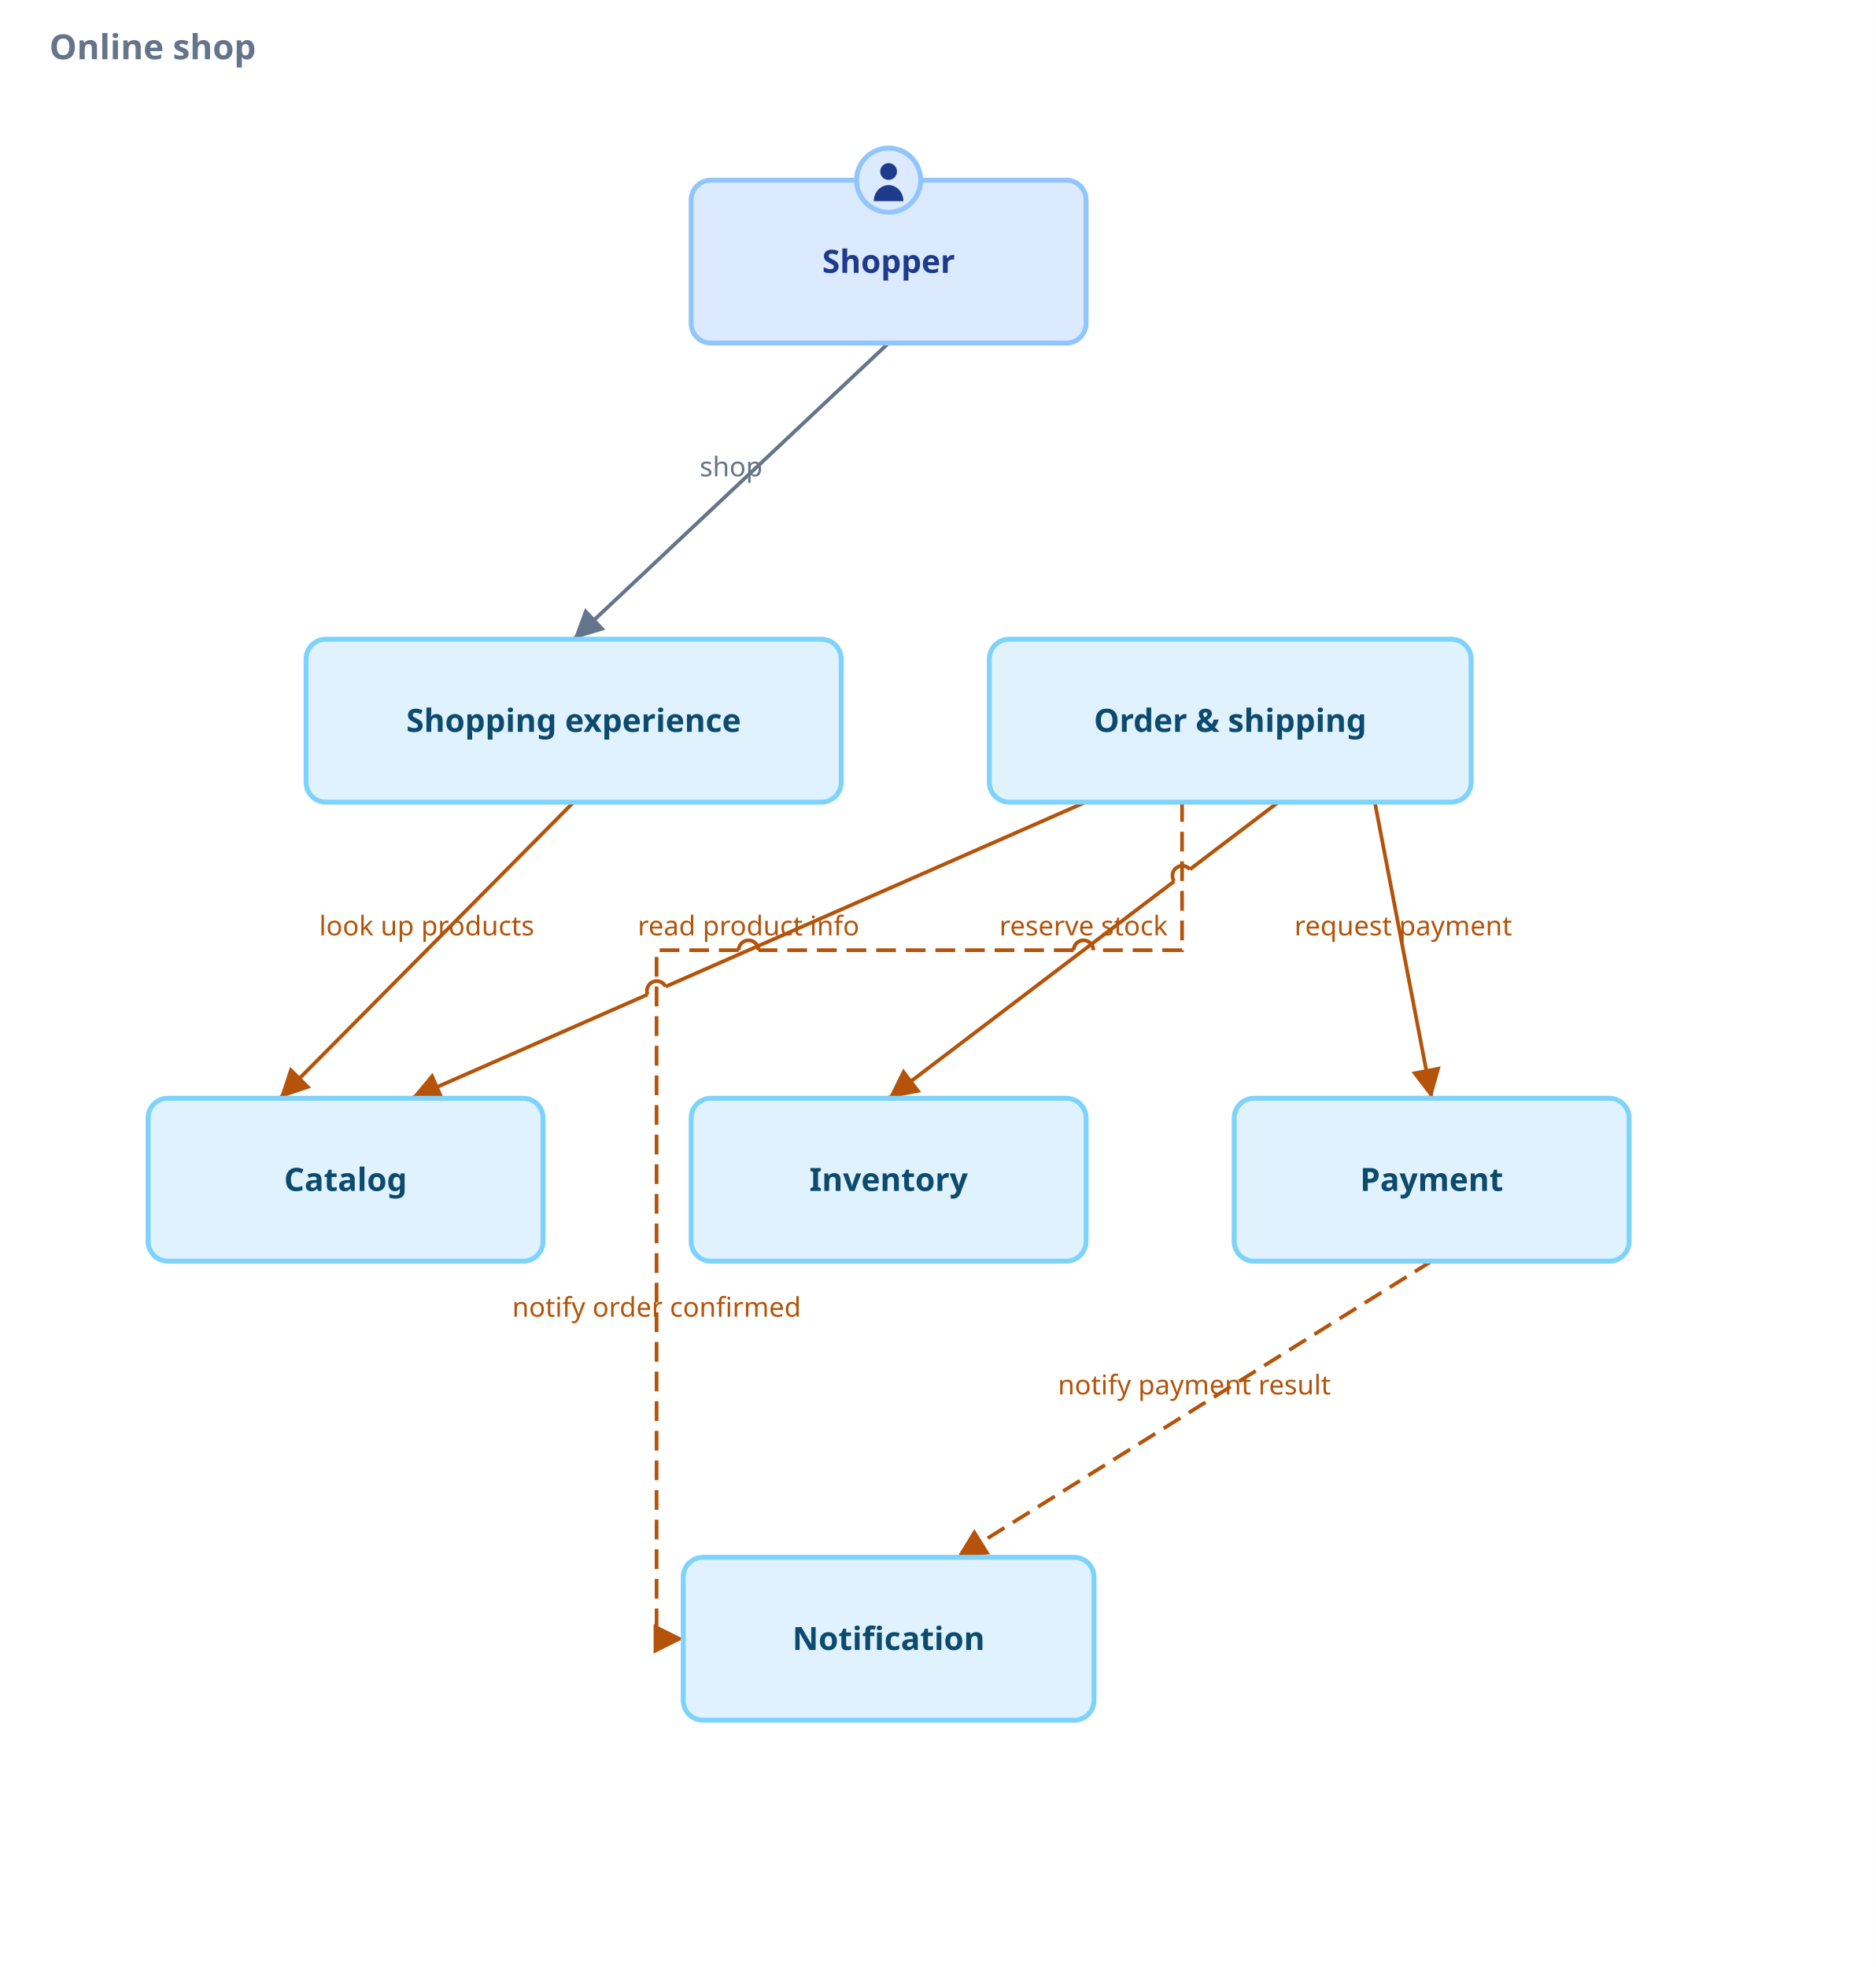
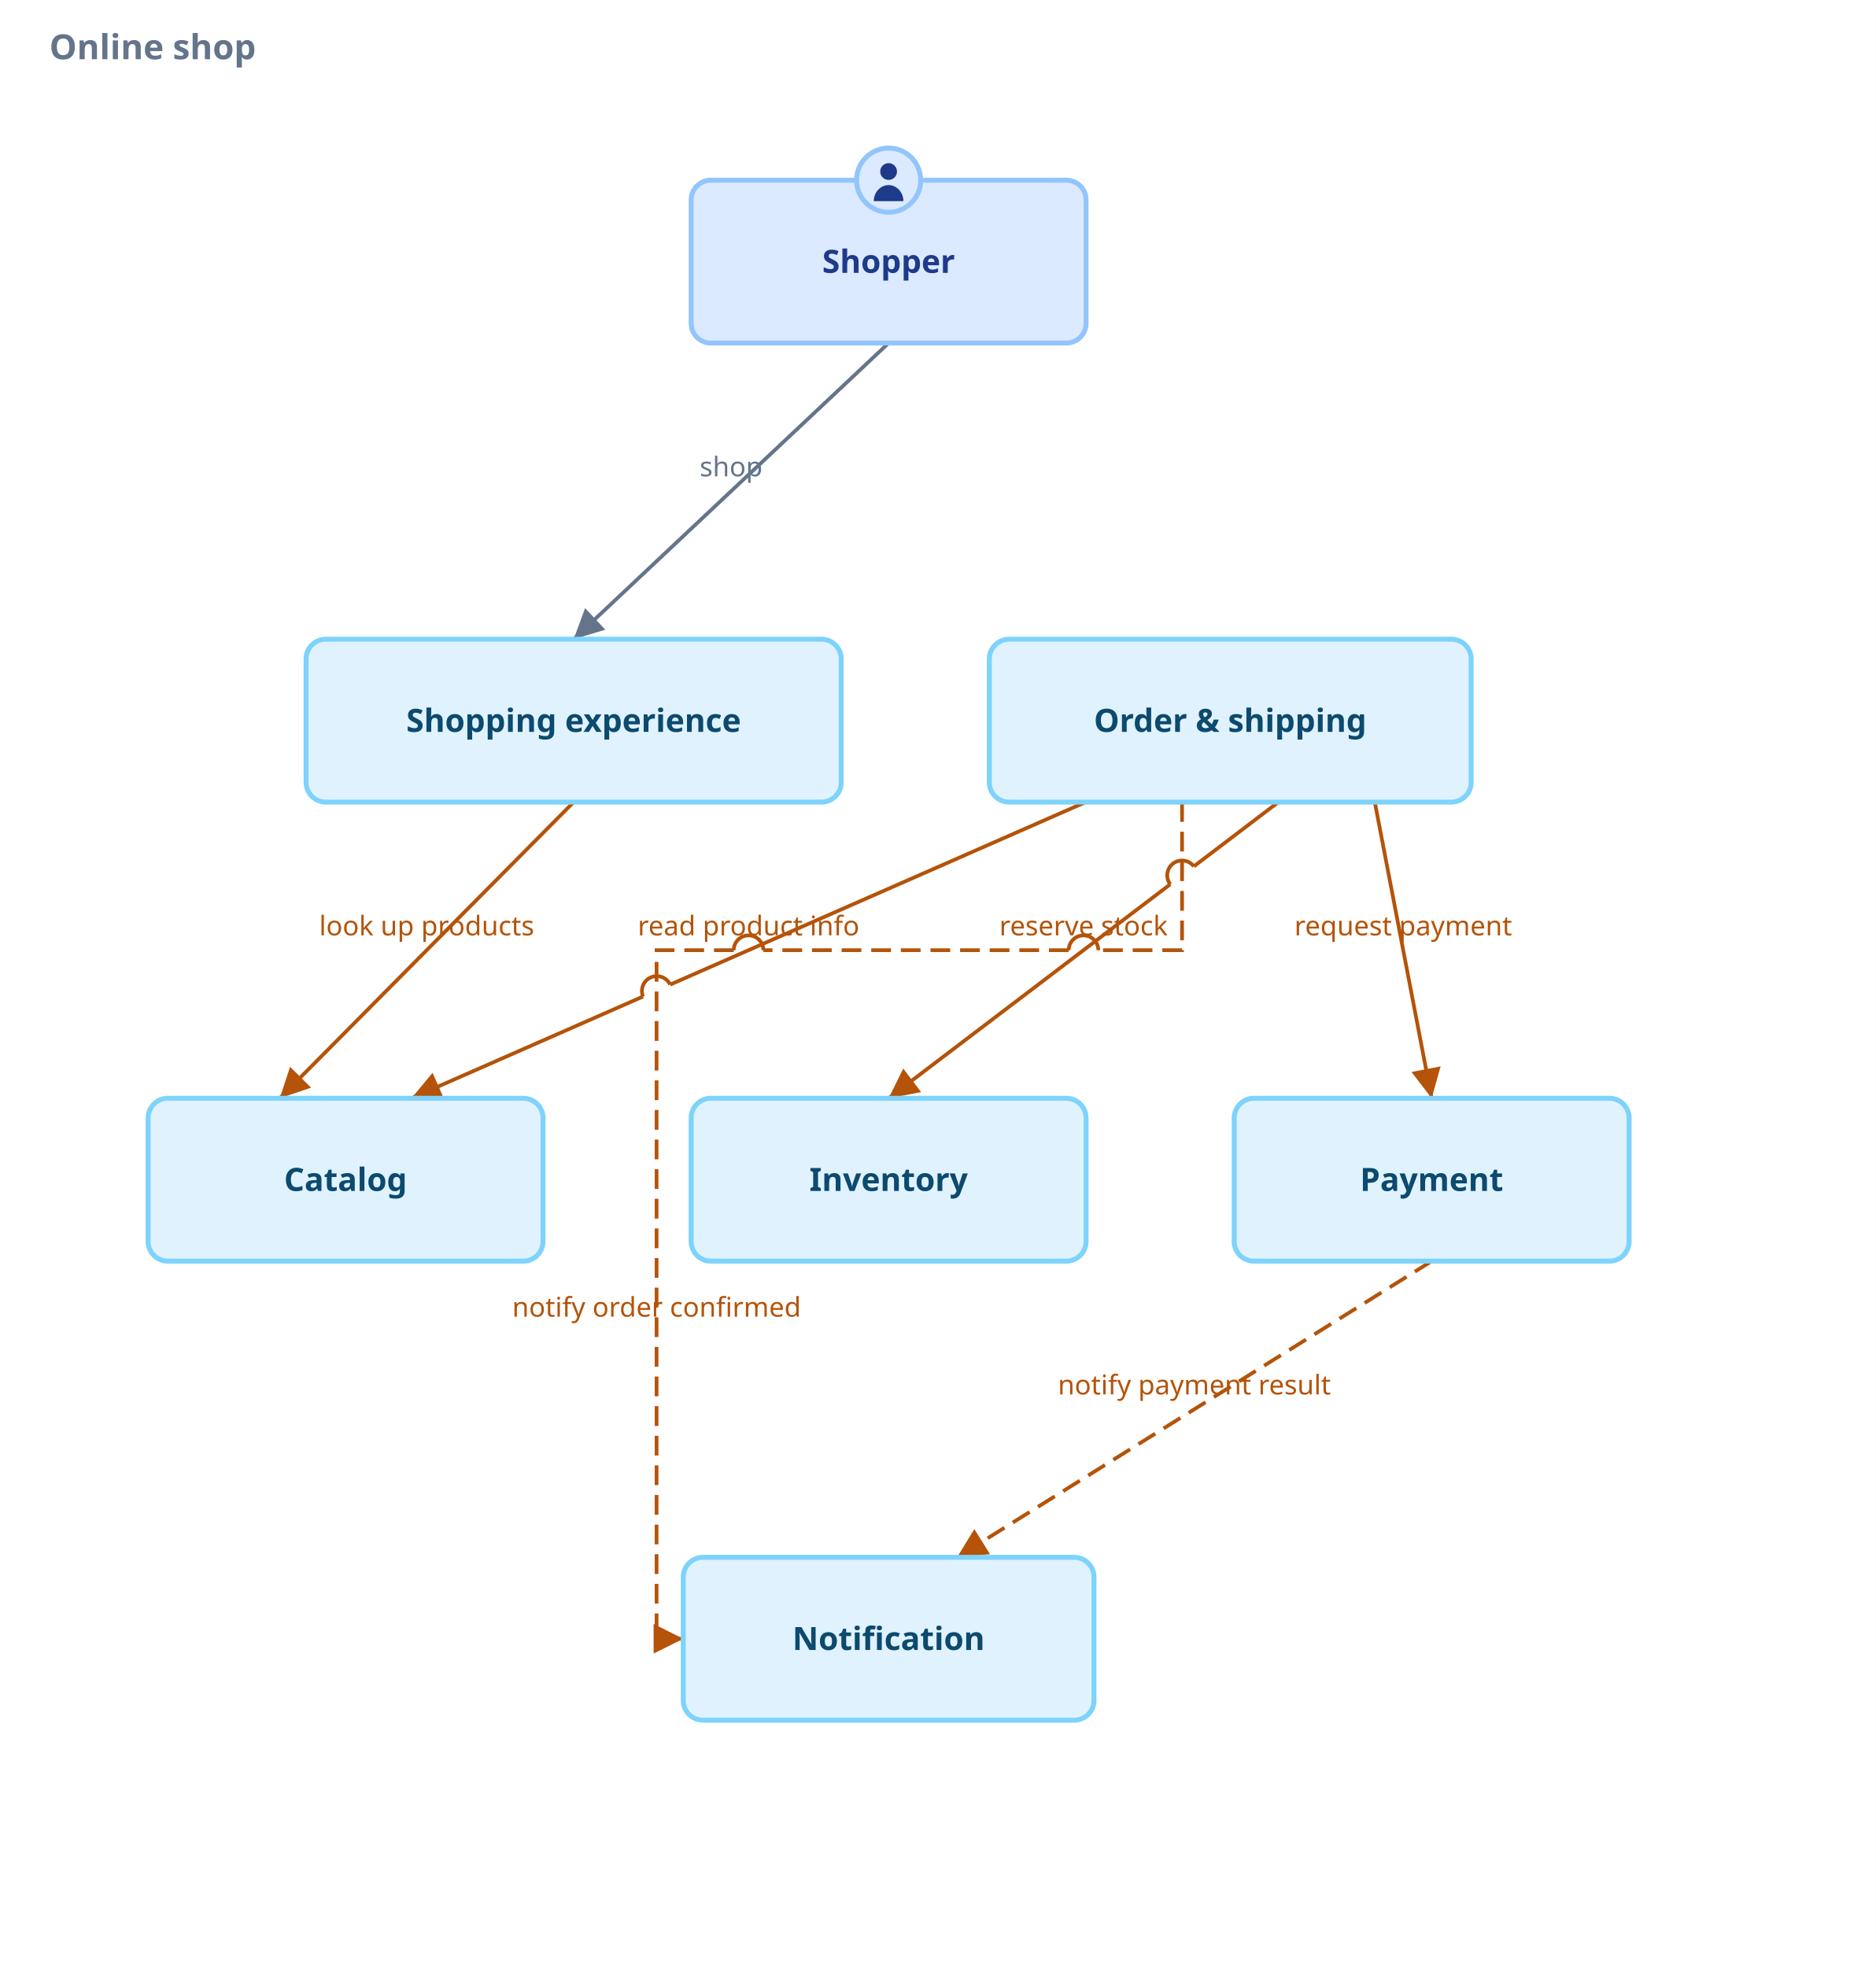
<svg xmlns="http://www.w3.org/2000/svg" viewBox="0 0 760 797" width="760" height="797">
  <defs>
    <marker id="arrow-default" viewBox="0 0 10 10" refX="10" refY="5" markerWidth="8" markerHeight="8" orient="auto-start-reverse">
      <path d="M 0 0 L 10 5 L 0 10 z" fill="#64748B" />
    </marker>
    <marker id="arrow-0" viewBox="0 0 10 10" refX="10" refY="5" markerWidth="8" markerHeight="8" orient="auto-start-reverse">
      <path d="M 0 0 L 10 5 L 0 10 z" fill="#B45309" />
    </marker>
  </defs>
  <rect width="760" height="797" fill="#FFFFFF" rx="0" />
  <text x="20" y="24" fill="#64748B" font-size="14px" font-family="sans-serif" font-weight="bold">Online shop</text>
  <g class="edges">
    <g data-edge-from="Customer" data-edge-to="ShoppingService" data-edge-kind="sync" data-edge-canonical-id="Customer-&gt;ShoppingService" data-edge-label="shop" class="krs-edge krs-edge--interactive">
      <line x1="360" y1="139" x2="232.4" y2="259" stroke="transparent" stroke-width="14" stroke-linecap="butt" class="krs-edge__hitline" />
      <line x1="360" y1="139" x2="232.4" y2="259" stroke="#64748B" stroke-width="1.5" marker-end="url(#arrow-default)" />
      <text x="296.2" y="193" text-anchor="middle" fill="#64748B" font-size="11px" font-family="sans-serif">shop</text>
    </g>
    <g data-edge-from="ShoppingService" data-edge-to="CatalogService" data-edge-kind="sync" data-edge-canonical-id="ShoppingService-&gt;CatalogService" data-edge-label="look up products" class="krs-edge krs-edge--interactive">
      <line x1="232.4" y1="325" x2="113.333" y2="445" stroke="transparent" stroke-width="14" stroke-linecap="butt" class="krs-edge__hitline" />
      <line x1="232.4" y1="325" x2="113.333" y2="445" stroke="#B45309" stroke-width="1.5" marker-end="url(#arrow-0)" />
      <text x="172.867" y="379" text-anchor="middle" fill="#B45309" font-size="11px" font-family="sans-serif">look up products</text>
    </g>
    <g data-edge-from="OrderService" data-edge-to="CatalogService" data-edge-kind="sync" data-edge-canonical-id="OrderService-&gt;CatalogService" data-edge-label="read product info" class="krs-edge krs-edge--interactive">
      <line x1="439.84" y1="325" x2="166.667" y2="445" stroke="transparent" stroke-width="14" stroke-linecap="butt" class="krs-edge__hitline" />
-       <path d="M 439.84 325 L 269.66 399.76 M 262.34 402.97 L 166.67 445" fill="none" stroke="#B45309" stroke-width="1.5" marker-end="url(#arrow-0)" />
+       <path d="M 439.84 325 L 271.49 398.95 M 260.51 403.78 L 166.67 445" fill="none" stroke="#B45309" stroke-width="1.5" marker-end="url(#arrow-0)" />
      <text x="303.253" y="379" text-anchor="middle" fill="#B45309" font-size="11px" font-family="sans-serif">read product info</text>
    </g>
    <g data-edge-from="OrderService" data-edge-to="InventoryService" data-edge-kind="sync" data-edge-canonical-id="OrderService-&gt;InventoryService" data-edge-label="reserve stock" class="krs-edge krs-edge--interactive">
      <line x1="517.92" y1="325" x2="360" y2="445" stroke="transparent" stroke-width="14" stroke-linecap="butt" class="krs-edge__hitline" />
-       <path d="M 517.92 325 L 482.06 352.25 M 475.7 357.09 L 360 445" fill="none" stroke="#B45309" stroke-width="1.5" marker-end="url(#arrow-0)" />
+       <path d="M 517.92 325 L 483.66 351.04 M 474.1 358.3 L 360 445" fill="none" stroke="#B45309" stroke-width="1.5" marker-end="url(#arrow-0)" />
      <text x="438.96" y="379" text-anchor="middle" fill="#B45309" font-size="11px" font-family="sans-serif">reserve stock</text>
    </g>
    <g data-edge-from="OrderService" data-edge-to="PaymentService" data-edge-kind="sync" data-edge-canonical-id="OrderService-&gt;PaymentService" data-edge-label="request payment" class="krs-edge krs-edge--interactive">
      <line x1="556.96" y1="325" x2="580" y2="445" stroke="transparent" stroke-width="14" stroke-linecap="butt" class="krs-edge__hitline" />
      <line x1="556.96" y1="325" x2="580" y2="445" stroke="#B45309" stroke-width="1.5" marker-end="url(#arrow-0)" />
      <text x="568.48" y="379" text-anchor="middle" fill="#B45309" font-size="11px" font-family="sans-serif">request payment</text>
    </g>
    <g data-edge-from="OrderService" data-edge-to="NotificationService" data-edge-kind="async" data-edge-canonical-id="OrderService--&gt;NotificationService" data-edge-label="notify order confirmed" class="krs-edge krs-edge--interactive">
      <polyline points="478.88,325 478.88,385 266,385 266,664 276.8,664" fill="none" stroke="transparent" stroke-width="14" stroke-linecap="butt" class="krs-edge__hitline" />
-       <path d="M 478.88 325 L 478.88 385 L 442.96 385 M 434.96 385 L 307.25 385 M 299.25 385 L 266 385 L 266 664 L 276.8 664" fill="none" stroke="#B45309" stroke-width="1.5" stroke-dasharray="8 4" marker-end="url(#arrow-0)" />
+       <path d="M 478.88 325 L 478.88 385 L 444.96 385 M 432.96 385 L 309.25 385 M 297.25 385 L 266 385 L 266 664 L 276.8 664" fill="none" stroke="#B45309" stroke-width="1.5" stroke-dasharray="8 4" marker-end="url(#arrow-0)" />
      <text x="266" y="533.5" text-anchor="middle" fill="#B45309" font-size="11px" font-family="sans-serif">notify order confirmed</text>
    </g>
    <g data-edge-from="PaymentService" data-edge-to="NotificationService" data-edge-kind="async" data-edge-canonical-id="PaymentService--&gt;NotificationService" data-edge-label="notify payment result" class="krs-edge krs-edge--interactive">
      <line x1="580" y1="511" x2="387.733" y2="631" stroke="transparent" stroke-width="14" stroke-linecap="butt" class="krs-edge__hitline" />
      <line x1="580" y1="511" x2="387.733" y2="631" stroke="#B45309" stroke-width="1.5" stroke-dasharray="8 4" marker-end="url(#arrow-0)" />
      <text x="483.867" y="565" text-anchor="middle" fill="#B45309" font-size="11px" font-family="sans-serif">notify payment result</text>
    </g>
  </g>
  <g class="crossing-marks">
-     <path d="M 475.7 357.09 A 4 4 -37.23 0 1 482.06 352.25" fill="none" stroke="#B45309" stroke-width="1.5" />
-     <path d="M 299.25 385 A 4 4 0 0 1 307.25 385" fill="none" stroke="#B45309" stroke-width="1.5" />
-     <path d="M 434.96 385 A 4 4 0 0 1 442.96 385" fill="none" stroke="#B45309" stroke-width="1.5" />
-     <path d="M 262.34 402.97 A 4 4 -23.71 0 1 269.66 399.76" fill="none" stroke="#B45309" stroke-width="1.5" />
+     <path d="M 474.1 358.3 A 6 6 -37.23 0 1 483.66 351.04" fill="none" stroke="#B45309" stroke-width="1.5" />
+     <path d="M 297.25 385 A 6 6 0 0 1 309.25 385" fill="none" stroke="#B45309" stroke-width="1.5" />
+     <path d="M 432.96 385 A 6 6 0 0 1 444.96 385" fill="none" stroke="#B45309" stroke-width="1.5" />
+     <path d="M 260.51 403.78 A 6 6 -23.71 0 1 271.49 398.95" fill="none" stroke="#B45309" stroke-width="1.5" />
  </g>
  <g class="nodes">
    <g data-node-id="Customer" data-node-kind="user" data-has-children="false" data-has-description="false">
      <rect x="280" y="73" width="160" height="66" rx="8" ry="8" fill="#DBEAFE" stroke="#93C5FD" stroke-width="2" />
      <circle cx="360" cy="73" r="13" fill="#DBEAFE" stroke="#93C5FD" stroke-width="2" />
      <circle cx="360" cy="69.5" r="3.4" fill="#1E3A8A" />
      <path d="M354 81.5 a6 6.5 0 0 1 12 0 Z" fill="#1E3A8A" />
      <text x="360" y="106" text-anchor="middle" dy="0.35em" fill="#1E3A8A" font-size="13px" font-weight="bold" font-family="sans-serif">Shopper</text>
    </g>
    <g data-node-id="ShoppingService" data-node-kind="service" data-has-children="true" data-has-description="false" style="cursor: pointer">
      <rect x="124" y="259" width="216.8" height="66" rx="8" ry="8" fill="#E0F2FE" stroke="#7DD3FC" stroke-width="2" />
      <text x="232.4" y="292" text-anchor="middle" dy="0.35em" fill="#0C4A6E" font-size="13px" font-weight="bold" font-family="sans-serif">Shopping experience</text>
    </g>
    <g data-node-id="OrderService" data-node-kind="service" data-has-children="true" data-has-description="false" style="cursor: pointer">
      <rect x="400.8" y="259" width="195.2" height="66" rx="8" ry="8" fill="#E0F2FE" stroke="#7DD3FC" stroke-width="2" />
      <text x="498.4" y="292" text-anchor="middle" dy="0.35em" fill="#0C4A6E" font-size="13px" font-weight="bold" font-family="sans-serif">Order &amp; shipping</text>
    </g>
    <g data-node-id="CatalogService" data-node-kind="service" data-has-children="true" data-has-description="false" style="cursor: pointer">
      <rect x="60" y="445" width="160" height="66" rx="8" ry="8" fill="#E0F2FE" stroke="#7DD3FC" stroke-width="2" />
      <text x="140" y="478" text-anchor="middle" dy="0.35em" fill="#0C4A6E" font-size="13px" font-weight="bold" font-family="sans-serif">Catalog</text>
    </g>
    <g data-node-id="InventoryService" data-node-kind="service" data-has-children="true" data-has-description="false" style="cursor: pointer">
      <rect x="280" y="445" width="160" height="66" rx="8" ry="8" fill="#E0F2FE" stroke="#7DD3FC" stroke-width="2" />
      <text x="360" y="478" text-anchor="middle" dy="0.35em" fill="#0C4A6E" font-size="13px" font-weight="bold" font-family="sans-serif">Inventory</text>
    </g>
    <g data-node-id="PaymentService" data-node-kind="service" data-has-children="true" data-has-description="false" style="cursor: pointer">
      <rect x="500" y="445" width="160" height="66" rx="8" ry="8" fill="#E0F2FE" stroke="#7DD3FC" stroke-width="2" />
      <text x="580" y="478" text-anchor="middle" dy="0.35em" fill="#0C4A6E" font-size="13px" font-weight="bold" font-family="sans-serif">Payment</text>
    </g>
    <g data-node-id="NotificationService" data-node-kind="service" data-has-children="true" data-has-description="false" style="cursor: pointer">
      <rect x="276.8" y="631" width="166.4" height="66" rx="8" ry="8" fill="#E0F2FE" stroke="#7DD3FC" stroke-width="2" />
      <text x="360" y="664" text-anchor="middle" dy="0.35em" fill="#0C4A6E" font-size="13px" font-weight="bold" font-family="sans-serif">Notification</text>
    </g>
  </g>
</svg>
